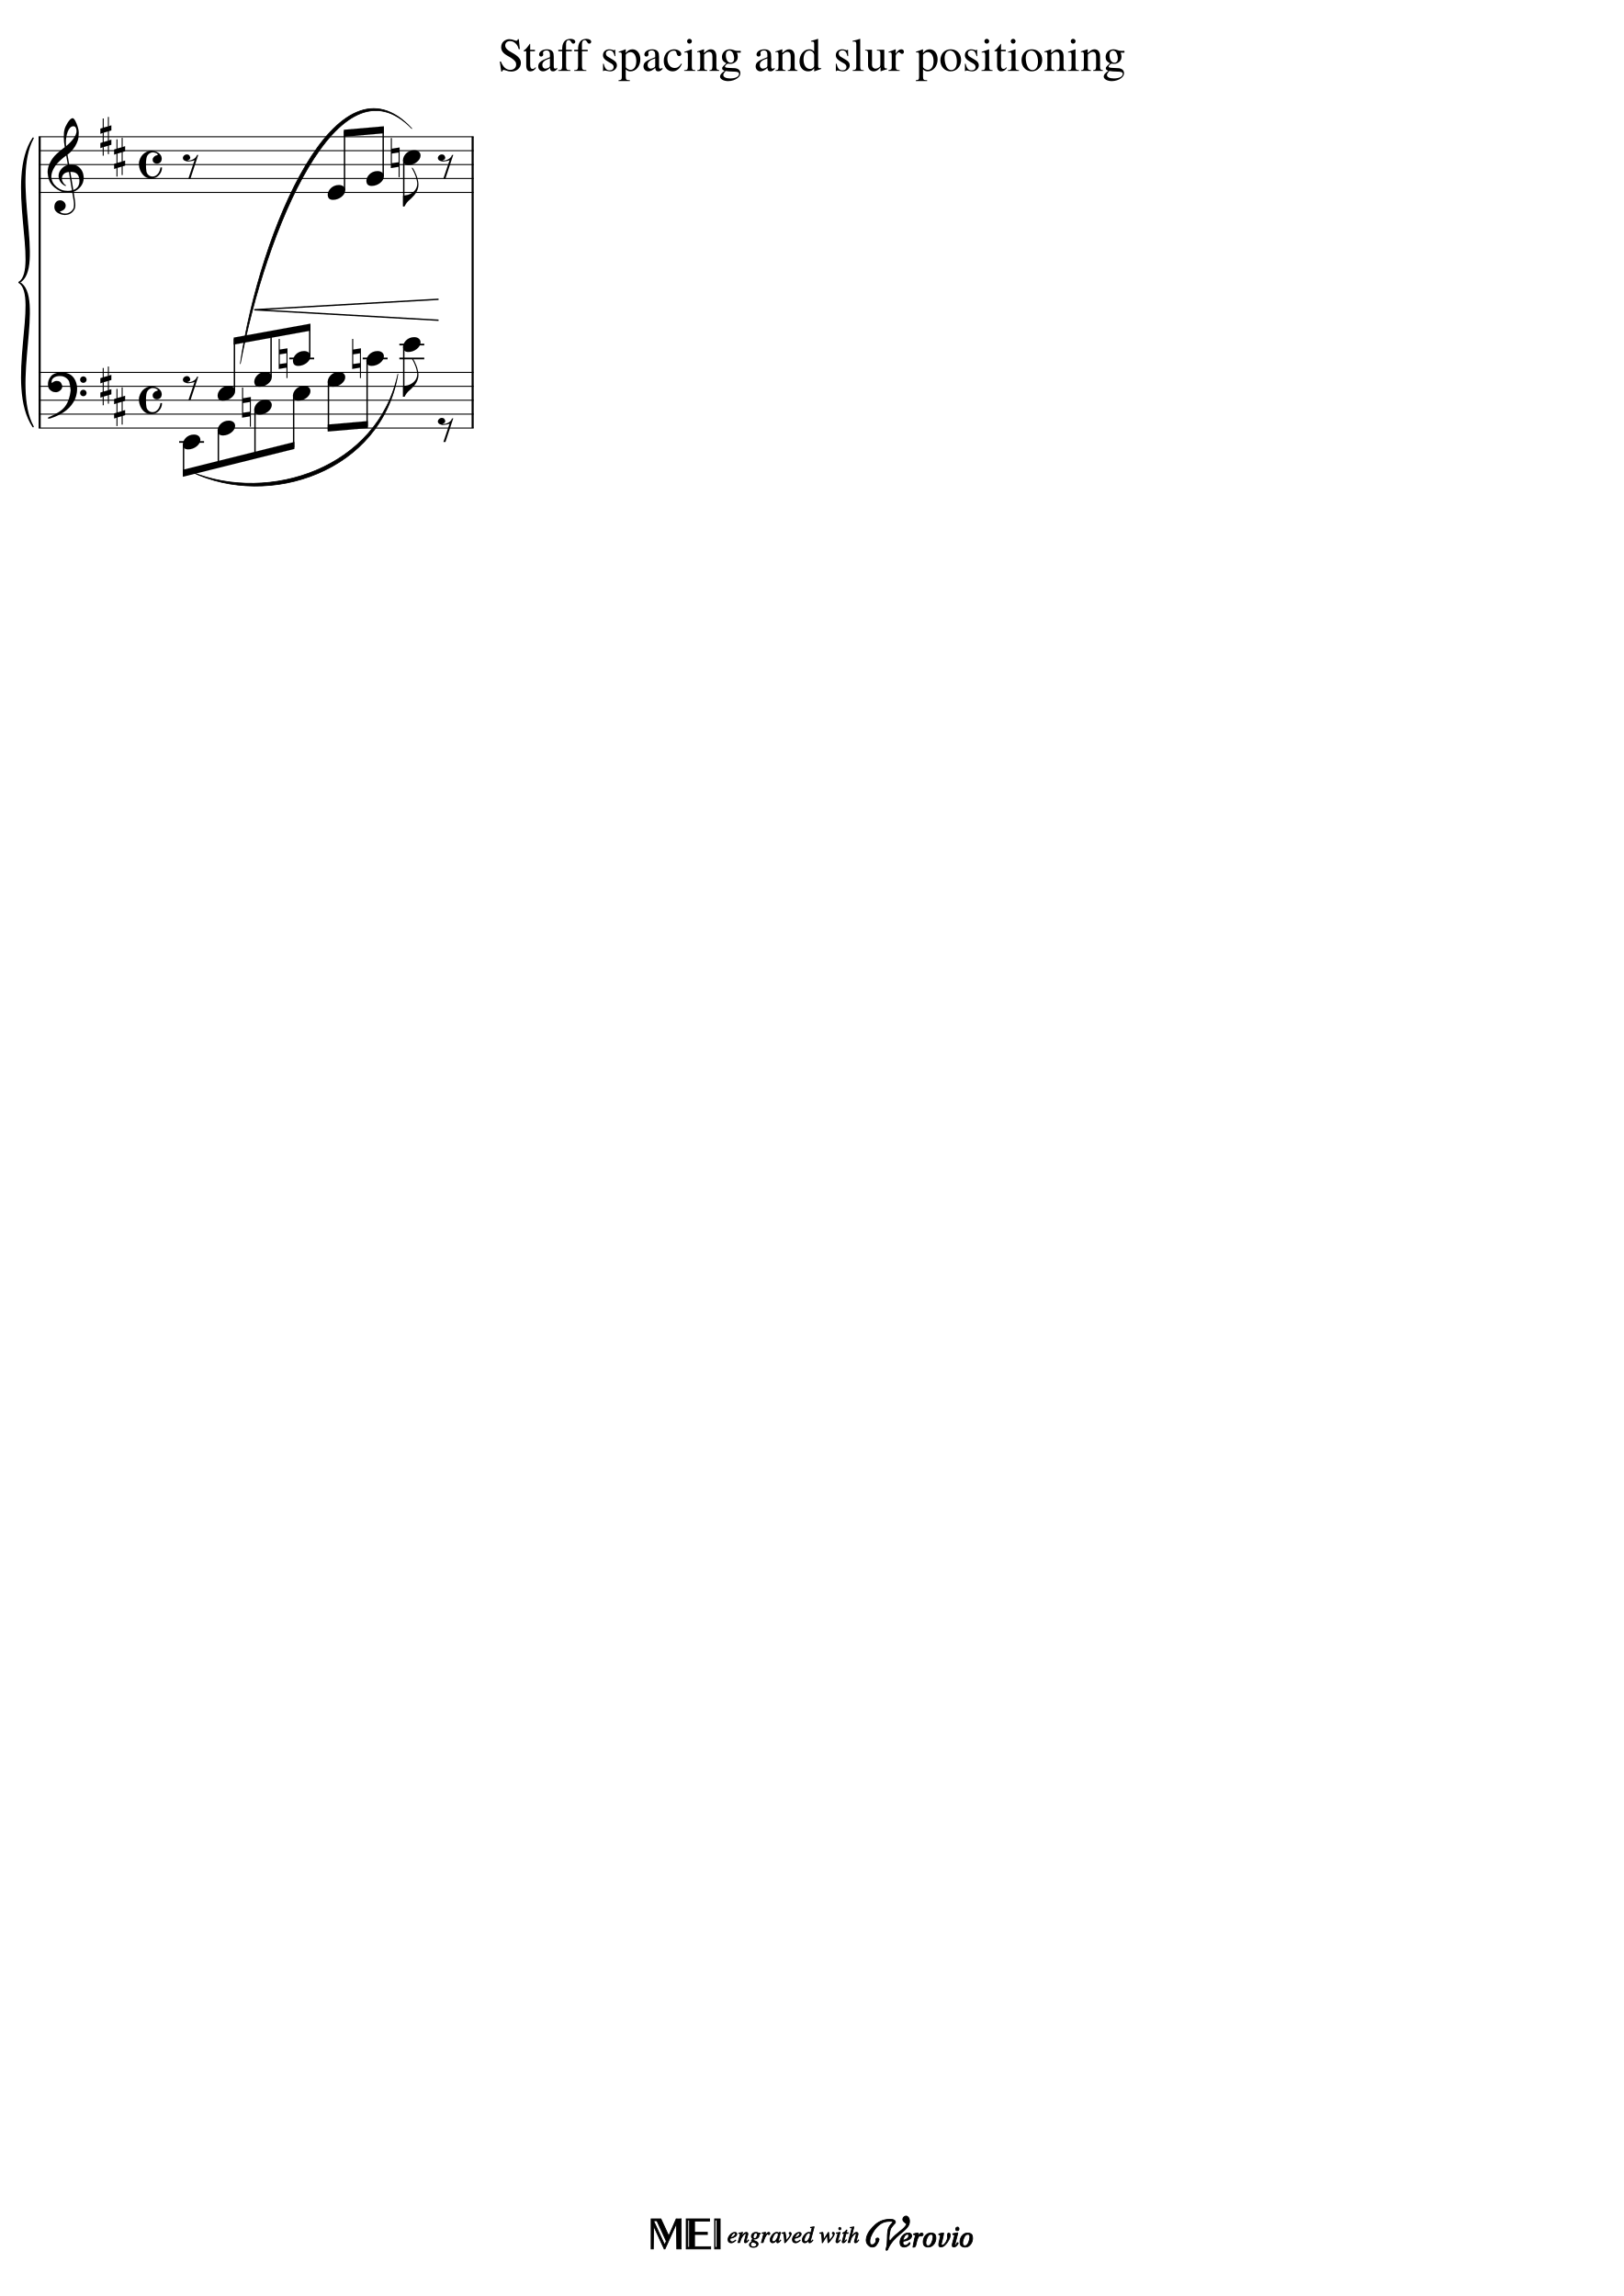
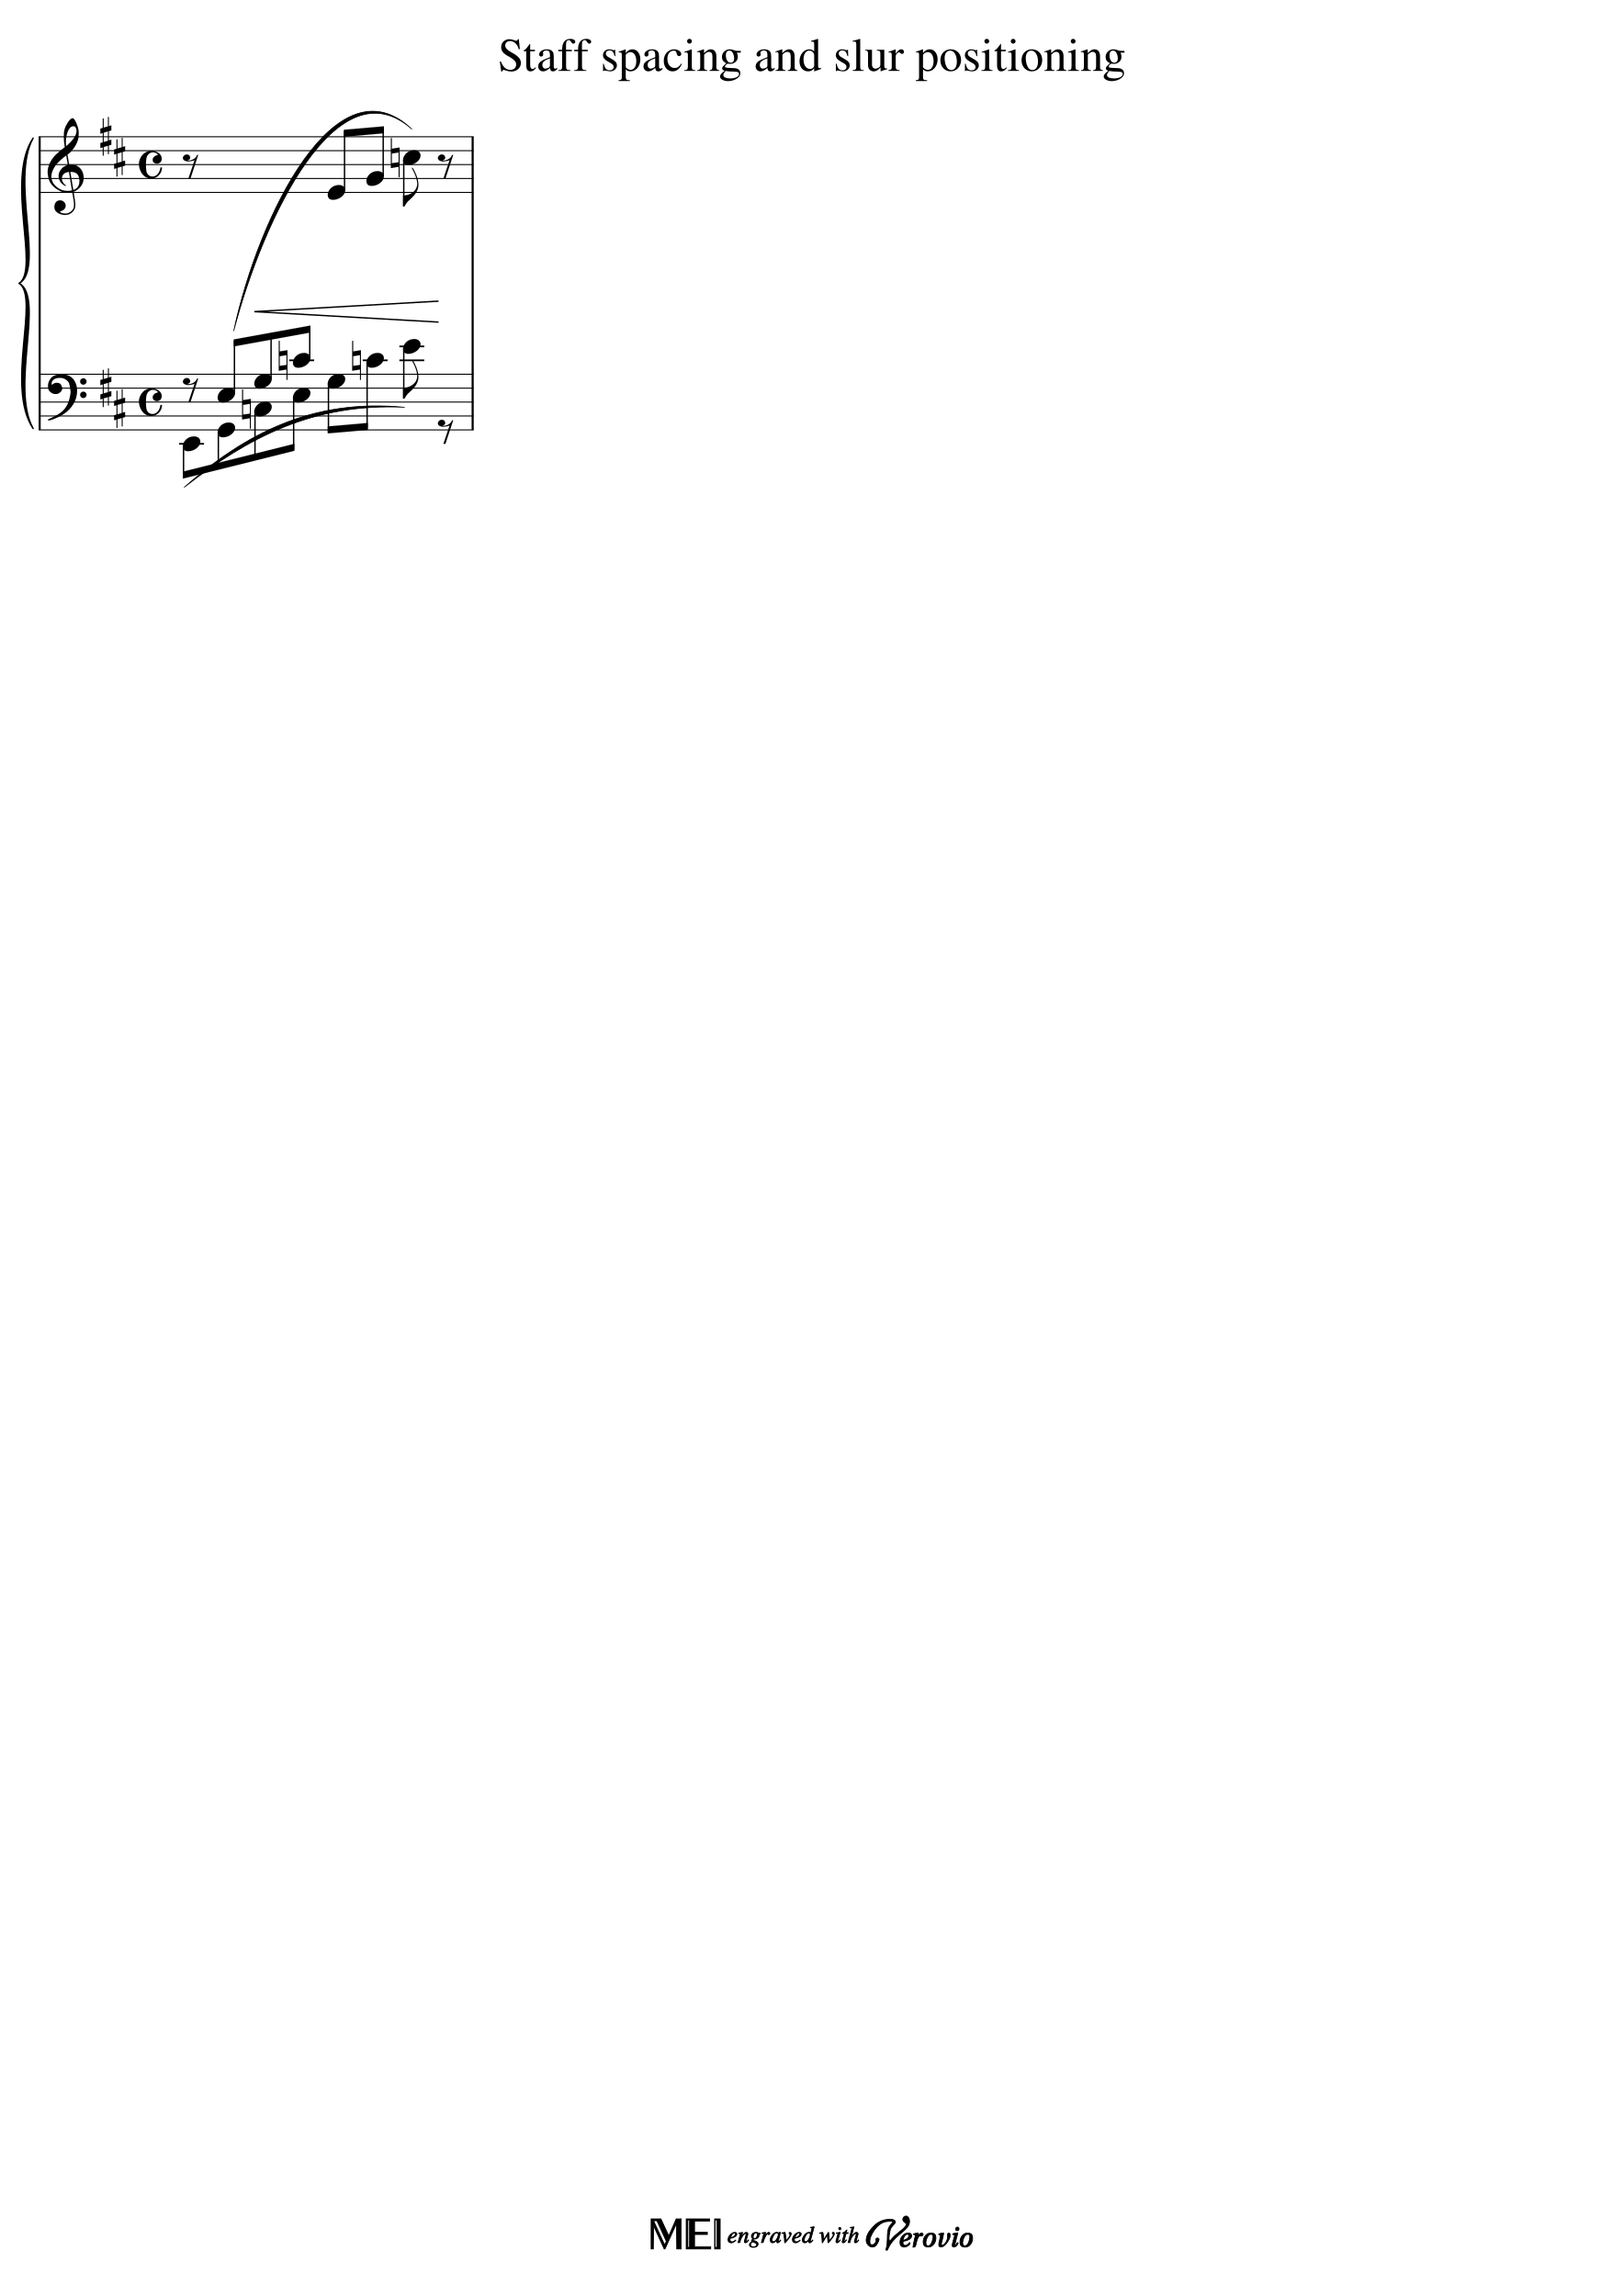
<svg xmlns="http://www.w3.org/2000/svg" xmlns:xlink="http://www.w3.org/1999/xlink" width="2100px" height="2970px" version="1.1" overflow="visible" id="docid">
  <defs>
    <g id="E050-docid">
      <path transform="scale(1,-1)" d="M441 -245c-23 -4 -48 -6 -76 -6c-59 0 -102 7 -130 20c-88 42 -150 93 -187 154c-26 44 -43 103 -48 176c0 6 -1 13 -1 19c0 54 15 111 45 170c29 57 65 106 110 148s96 85 153 127c-3 16 -8 46 -13 92c-4 43 -5 73 -5 89c0 117 16 172 69 257c34 54 64 82 89 82 c21 0 43 -30 69 -92s39 -115 41 -159v-15c0 -109 -21 -162 -67 -241c-13 -20 -63 -90 -98 -118c-13 -9 -25 -19 -37 -29l31 -181c8 1 18 2 28 2c58 0 102 -12 133 -35c59 -43 92 -104 98 -184c1 -7 1 -15 1 -22c0 -123 -87 -209 -181 -248c8 -57 17 -110 25 -162 c5 -31 6 -58 6 -80c0 -30 -5 -53 -14 -70c-35 -64 -88 -99 -158 -103c-5 0 -11 -1 -16 -1c-37 0 -72 10 -108 27c-50 24 -77 59 -80 105v11c0 29 7 55 20 76c18 28 45 42 79 44h6c49 0 93 -42 97 -87v-9c0 -51 -34 -86 -105 -106c17 -24 51 -36 102 -36c62 0 116 43 140 85 c9 16 13 41 13 74c0 20 -1 42 -5 67c-8 53 -18 106 -26 159zM461 939c-95 0 -135 -175 -135 -286c0 -24 2 -48 5 -71c50 39 92 82 127 128c40 53 60 100 60 140v8c-4 53 -22 81 -55 81h-2zM406 119l54 -326c73 25 110 78 110 161c0 7 0 15 -1 23c-7 95 -57 142 -151 142h-12 zM382 117c-72 -2 -128 -47 -128 -120v-7c2 -46 43 -99 75 -115c-3 -2 -7 -5 -10 -10c-70 33 -116 88 -123 172v11c0 68 44 126 88 159c23 17 49 29 78 36l-29 170c-21 -13 -52 -37 -92 -73c-50 -44 -86 -84 -109 -119c-45 -69 -67 -130 -67 -182v-13c5 -68 35 -127 93 -176 s125 -73 203 -73c25 0 50 3 75 9c-19 111 -36 221 -54 331z" />
    </g>
    <g id="E262-docid">
      <path transform="scale(1,-1)" d="M136 186v169h17v-164l44 14v-91l-44 -14v-165l44 12v-91l-44 -13v-155h-17v150l-76 -22v-155h-17v149l-43 -13v90l43 14v167l-43 -14v92l43 13v169h17v-163zM60 73v-167l76 22v168z" />
    </g>
    <g id="E08A-docid">
      <path transform="scale(1,-1)" d="M340 179c-9 24 -56 41 -89 41c-46 0 -81 -28 -100 -58c-17 -28 -25 -78 -25 -150c0 -65 2 -111 8 -135c8 -31 18 -49 40 -67c20 -17 43 -25 70 -25c54 0 92 36 115 75c14 25 23 54 28 88h27c0 -63 -24 -105 -58 -141c-35 -38 -82 -56 -140 -56c-45 0 -83 13 -115 39 c-57 45 -101 130 -101 226c0 59 33 127 68 163c36 37 97 72 160 72c36 0 93 -21 121 -40c11 -8 23 -17 33 -30c19 -23 27 -48 27 -76c0 -51 -35 -88 -86 -88c-43 0 -76 27 -76 68c0 26 7 35 21 51c15 17 32 27 58 32c7 2 14 7 14 11z" />
    </g>
    <g id="E4E6-docid">
      <path transform="scale(1,-1)" d="M0 123c7 34 33 56 69 60c29 -3 43 -9 53 -29c4 -8 7 -15 10 -22c0 -21 -1 -25 -11 -35c-5 -8 -18 -14 -40 -20l12 -3l15 -1c44 0 97 26 122 56c10 11 18 26 24 42c7 1 15 2 22 3l-140 -424h-36l111 330c-10 -6 -27 -12 -53 -16l-52 -8h-10l-20 1c-1 0 -8 3 -21 6 c-37 9 -55 28 -55 60z" />
    </g>
    <g id="E0A4-docid">
      <path transform="scale(1,-1)" d="M0 -39c0 68 73 172 200 172c66 0 114 -37 114 -95c0 -84 -106 -171 -218 -171c-64 0 -96 30 -96 94z" />
    </g>
    <g id="E241-docid">
      <path transform="scale(1,-1)" d="M179 646c-4 8 -17 30 -18 33l-4 10c0 3 2 5 5 5s7 -2 13 -7c23 -33 46 -81 66 -132c22 -57 35 -125 35 -163c0 -104 -60 -183 -122 -241c-63 -59 -57 -53 -61 -56c-38 -34 -63 -95 -71 -95h-22v190c40 7 69 11 87 16c88 27 168 95 168 200c0 30 -12 89 -30 138 c-17 47 -31 73 -46 102z" />
    </g>
    <g id="E261-docid">
      <path transform="scale(1,-1)" d="M0 -188v539h18v-191l139 22v-533h-17v186zM18 -100l122 17v176l-122 -19v-174z" />
    </g>
    <g id="E062-docid">
      <path transform="scale(1,-1)" d="M582 -120c0 32 26 58 58 58s58 -26 58 -58s-26 -58 -58 -58s-58 26 -58 58zM582 120c0 32 26 58 58 58s58 -26 58 -58s-26 -58 -58 -58s-58 26 -58 58zM158 96c51 0 73 -14 88 -49l16 -39c0 -17 -2 -30 -7 -40c-3 -11 -10 -21 -19 -31c-17 -18 -49 -43 -84 -43 c-55 0 -77 13 -112 44c-24 21 -35 55 -35 100c0 46 14 81 32 112c30 52 71 79 137 93l36 6l26 2c154 0 235 -68 274 -182c11 -32 18 -68 18 -107c0 -103 -26 -182 -68 -250c-89 -145 -234 -230 -412 -288l-30 -5c-9 0 -14 3 -14 8c3 10 5 11 10 16c35 15 70 30 96 44l78 43 c96 57 162 136 197 258c9 33 17 60 22 100c3 22 5 35 6 39c-7 69 -16 115 -23 140s-4 22 -16 40c-8 12 -19 23 -31 34c-24 21 -62 44 -118 44c-48 0 -84 -8 -113 -28c-28 -19 -42 -44 -42 -73v-16c2 -5 3 -9 4 -11c24 22 52 39 84 39z" />
    </g>
  </defs>
  <style type="text/css">#docid g.ending, #docid g.fing, #docid g.reh, #docid g.tempo {font-weight:bold;}#docid g.dir, #docid g.dynam, #docid g.mNum {font-style:italic;}#docid g.label {font-weight:normal;}#docid ellipse, #docid path, #docid polygon, #docid polyline, #docid rect {stroke:currentColor}</style>
  <svg class="definition-scale" color="black" font-family="Times, serif" viewBox="0 0 21000 29700">
    <g class="page-margin" transform="translate(500, 500)">
      <g id="iJ6YNS9" class="mdiv pageMilestone" />
      <g id="j6ERYJ7" class="score pageMilestone" />
      <g id="w12QMOFK" class="system">
-         <path d="M13 1269 L13 5037" stroke-width="27" />
+         <path d="M13 1269 L13 5061" stroke-width="27" />
        <g id="z1RTPA71" class="grpSym">
-           <path d="M-72,5019 C-432,4479 18,3333 -252,3153 C81,3333 -369,4479 -72,5019" stroke-width="18" stroke-linecap="round" stroke-linejoin="round" />
-           <path d="M-72,1287 C-369,1827 81,2973 -252,3153 C18,2973 -432,1827 -72,1287" stroke-width="18" stroke-linecap="round" stroke-linejoin="round" />
+           <path d="M-72,5043 C-432,4503 18,3345 -252,3165 C81,3345 -369,4503 -72,5043" stroke-width="18" stroke-linecap="round" stroke-linejoin="round" />
+           <path d="M-72,1287 C-369,1827 81,2985 -252,3165 C18,2985 -432,1827 -72,1287" stroke-width="18" stroke-linecap="round" stroke-linejoin="round" />
        </g>
        <g id="j1TW2UZM" class="section systemMilestone" />
        <g id="a12WP67W" class="measure">
          <g id="b4Y5DFV" class="staff">
            <path d="M0 1269 L5626 1269" stroke-width="13" />
            <path d="M0 1449 L5626 1449" stroke-width="13" />
            <path d="M0 1629 L5626 1629" stroke-width="13" />
            <path d="M0 1809 L5626 1809" stroke-width="13" />
            <path d="M0 1989 L5626 1989" stroke-width="13" />
            <g id="mAF7Z3" class="clef">
              <use xlink:href="#E050-docid" transform="translate(117, 1809) scale(0.72, 0.72)" />
            </g>
            <g id="oD6YIY9" class="keySig">
              <g id="qQFZT5L" class="keyAccid">
                <use xlink:href="#E262-docid" transform="translate(798, 1269) scale(0.72, 0.72)" />
              </g>
              <g id="sW3BAZZ" class="keyAccid">
                <use xlink:href="#E262-docid" transform="translate(976, 1539) scale(0.72, 0.72)" />
              </g>
            </g>
            <g id="uQ3FXUD" class="meterSig">
              <use xlink:href="#E08A-docid" transform="translate(1297, 1629) scale(0.72, 0.72)" />
            </g>
            <g id="cNFAQML" class="layer">
              <g id="d1RIF43L" class="rest">
                <use xlink:href="#E4E6-docid" transform="translate(1865, 1629) scale(0.72, 0.72)" />
              </g>
              <g id="e36A7UB" class="space" />
              <g id="fW4SW7P" class="space" />
              <g id="g17JWEWV" class="beam">
                <polygon points="3947,1179 4465,1134 4465,1224 3947,1269" />
                <g id="h11BYRB0" class="note">
                  <g class="notehead">
                    <use xlink:href="#E0A4-docid" transform="translate(3739, 1989) scale(0.72, 0.72)" />
                  </g>
                  <g id="tPEE0OP" class="stem">
                    <path d="M3956 1961 L3956 1197" stroke-width="18" />
                  </g>
                </g>
                <g id="iEPNT2P" class="note">
                  <g class="notehead">
                    <use xlink:href="#E0A4-docid" transform="translate(4239, 1809) scale(0.72, 0.72)" />
                  </g>
                  <g id="uL0P3Y6" class="stem">
                    <path d="M4456 1781 L4456 1152" stroke-width="18" />
                  </g>
                </g>
              </g>
              <g id="ex_1525030897" class="note">
                <g class="notehead">
                  <use xlink:href="#E0A4-docid" transform="translate(4713, 1539) scale(0.72, 0.72)" />
                </g>
                <g id="vPKGJXZ" class="stem">
                  <path d="M4722 1567 L4722 2169" stroke-width="18" />
                  <g id="wGMJNIQ" class="flag">
                    <use xlink:href="#E241-docid" transform="translate(4713, 2169) scale(0.72, 0.72)" />
                  </g>
                </g>
                <g id="k1JVOWO3" class="accid">
                  <use xlink:href="#E261-docid" transform="translate(4555, 1539) scale(0.72, 0.72)" />
                </g>
              </g>
              <g id="l168SLSU" class="rest">
                <use xlink:href="#E4E6-docid" transform="translate(5163, 1629) scale(0.72, 0.72)" />
              </g>
            </g>
          </g>
          <g id="m1I1R6XU" class="staff">
-             <path d="M0 4317 L5626 4317" stroke-width="13" />
-             <path d="M0 4497 L5626 4497" stroke-width="13" />
-             <path d="M0 4677 L5626 4677" stroke-width="13" />
-             <path d="M0 4857 L5626 4857" stroke-width="13" />
-             <path d="M0 5037 L5626 5037" stroke-width="13" />
+             <path d="M0 4341 L5626 4341" stroke-width="13" />
+             <path d="M0 4521 L5626 4521" stroke-width="13" />
+             <path d="M0 4701 L5626 4701" stroke-width="13" />
+             <path d="M0 4881 L5626 4881" stroke-width="13" />
+             <path d="M0 5061 L5626 5061" stroke-width="13" />
            <g id="w1XU0MUL" class="clef">
-               <use xlink:href="#E062-docid" transform="translate(117, 4497) scale(0.72, 0.72)" />
+               <use xlink:href="#E062-docid" transform="translate(117, 4521) scale(0.72, 0.72)" />
            </g>
            <g id="yPE87TM" class="keySig">
              <g id="a9Q4UQU" class="keyAccid">
-                 <use xlink:href="#E262-docid" transform="translate(798, 4497) scale(0.72, 0.72)" />
+                 <use xlink:href="#E262-docid" transform="translate(798, 4521) scale(0.72, 0.72)" />
              </g>
              <g id="cEUTGP0" class="keyAccid">
-                 <use xlink:href="#E262-docid" transform="translate(976, 4767) scale(0.72, 0.72)" />
+                 <use xlink:href="#E262-docid" transform="translate(976, 4791) scale(0.72, 0.72)" />
              </g>
            </g>
            <g id="e1G39VQU" class="meterSig">
-               <use xlink:href="#E08A-docid" transform="translate(1297, 4677) scale(0.72, 0.72)" />
+               <use xlink:href="#E08A-docid" transform="translate(1297, 4701) scale(0.72, 0.72)" />
            </g>
            <g class="ledgerLines above">
-               <path d="M3241 4137 L3563 4137" stroke-width="22" />
-               <path d="M4191 4137 L4513 4137" stroke-width="22" />
-               <path d="M4665 4137 L4987 4137" stroke-width="22" />
-               <path d="M4665 3957 L4987 3957" stroke-width="22" />
+               <path d="M3241 4161 L3563 4161" stroke-width="22" />
+               <path d="M4191 4161 L4513 4161" stroke-width="22" />
+               <path d="M4665 4161 L4987 4161" stroke-width="22" />
+               <path d="M4665 3981 L4987 3981" stroke-width="22" />
            </g>
            <g class="ledgerLines below">
-               <path d="M1817 5217 L2139 5217" stroke-width="22" />
+               <path d="M1817 5241 L2139 5241" stroke-width="22" />
            </g>
            <g id="n3L1BSY" class="layer">
              <g id="oYFJ0C6" class="rest">
-                 <use xlink:href="#E4E6-docid" transform="translate(1865, 4497) scale(0.72, 0.72)" />
+                 <use xlink:href="#E4E6-docid" transform="translate(1865, 4521) scale(0.72, 0.72)" />
              </g>
              <g id="p6KLLMO" class="beam">
-                 <polygon points="2523,3867 3515,3687 3515,3777 2523,3957" />
+                 <polygon points="2523,3891 3515,3711 3515,3801 2523,3981" />
                <g id="ex_0713646956" class="note">
                  <g class="notehead">
-                     <use xlink:href="#E0A4-docid" transform="translate(2315, 4587) scale(0.72, 0.72)" />
+                     <use xlink:href="#E0A4-docid" transform="translate(2315, 4611) scale(0.72, 0.72)" />
                  </g>
                  <g id="xIG9TQU" class="stem">
-                     <path d="M2532 4559 L2532 3885" stroke-width="18" />
+                     <path d="M2532 4583 L2532 3909" stroke-width="18" />
                  </g>
                </g>
                <g id="r10DL3CR" class="note">
                  <g class="notehead">
-                     <use xlink:href="#E0A4-docid" transform="translate(2789, 4407) scale(0.72, 0.72)" />
+                     <use xlink:href="#E0A4-docid" transform="translate(2789, 4431) scale(0.72, 0.72)" />
                  </g>
                  <g id="y1NKD124" class="stem">
-                     <path d="M3006 4379 L3006 3798" stroke-width="18" />
+                     <path d="M3006 4403 L3006 3822" stroke-width="18" />
                  </g>
                </g>
                <g id="s1IC15RP" class="note">
                  <g class="notehead">
-                     <use xlink:href="#E0A4-docid" transform="translate(3289, 4137) scale(0.72, 0.72)" />
+                     <use xlink:href="#E0A4-docid" transform="translate(3289, 4161) scale(0.72, 0.72)" />
                  </g>
                  <g id="z1K4OJSQ" class="stem">
-                     <path d="M3506 4109 L3506 3705" stroke-width="18" />
+                     <path d="M3506 4133 L3506 3729" stroke-width="18" />
                  </g>
                  <g id="tBZ62SV" class="accid">
-                     <use xlink:href="#E261-docid" transform="translate(3105, 4137) scale(0.72, 0.72)" />
+                     <use xlink:href="#E261-docid" transform="translate(3105, 4161) scale(0.72, 0.72)" />
                  </g>
                </g>
              </g>
              <g id="uW4WKQ" class="beam">
-                 <polygon points="3739,5082 4257,5037 4257,4947 3739,4992" />
+                 <polygon points="3739,5106 4257,5061 4257,4971 3739,5016" />
                <g id="vLC6GUE" class="note">
                  <g class="notehead">
-                     <use xlink:href="#E0A4-docid" transform="translate(3739, 4407) scale(0.72, 0.72)" />
+                     <use xlink:href="#E0A4-docid" transform="translate(3739, 4431) scale(0.72, 0.72)" />
                  </g>
                  <g id="aRA8GUK" class="stem">
-                     <path d="M3748 4435 L3748 5064" stroke-width="18" />
+                     <path d="M3748 4459 L3748 5088" stroke-width="18" />
                  </g>
                </g>
                <g id="w1KCUVGJ" class="note">
                  <g class="notehead">
-                     <use xlink:href="#E0A4-docid" transform="translate(4239, 4137) scale(0.72, 0.72)" />
+                     <use xlink:href="#E0A4-docid" transform="translate(4239, 4161) scale(0.72, 0.72)" />
                  </g>
                  <g id="b1AYFJ9P" class="stem">
-                     <path d="M4248 4165 L4248 5019" stroke-width="18" />
+                     <path d="M4248 4189 L4248 5043" stroke-width="18" />
                  </g>
                  <g id="xGUU4JQ" class="accid">
-                     <use xlink:href="#E261-docid" transform="translate(4055, 4137) scale(0.72, 0.72)" />
+                     <use xlink:href="#E261-docid" transform="translate(4055, 4161) scale(0.72, 0.72)" />
                  </g>
                </g>
              </g>
              <g id="ex_2110968671" class="note">
                <g class="notehead">
-                   <use xlink:href="#E0A4-docid" transform="translate(4713, 3957) scale(0.72, 0.72)" />
+                   <use xlink:href="#E0A4-docid" transform="translate(4713, 3981) scale(0.72, 0.72)" />
                </g>
                <g id="cUUYDUG" class="stem">
-                   <path d="M4722 3985 L4722 4632" stroke-width="18" />
+                   <path d="M4722 4009 L4722 4656" stroke-width="18" />
                  <g id="d17EWFLB" class="flag">
-                     <use xlink:href="#E241-docid" transform="translate(4713, 4632) scale(0.72, 0.72)" />
+                     <use xlink:href="#E241-docid" transform="translate(4713, 4656) scale(0.72, 0.72)" />
                  </g>
                </g>
              </g>
              <g id="z14DBQNG" class="rest">
-                 <use xlink:href="#E4E6-docid" transform="translate(5163, 5037) scale(0.72, 0.72)" />
+                 <use xlink:href="#E4E6-docid" transform="translate(5163, 5061) scale(0.72, 0.72)" />
              </g>
            </g>
            <g id="a1QJ4FU1" class="layer">
              <g id="b1XSZE2H" class="beam">
-                 <polygon points="1865,5667 3307,5307 3307,5217 1865,5577" />
+                 <polygon points="1865,5691 3307,5331 3307,5241 1865,5601" />
                <g id="ex_0945791345" class="note">
                  <g class="notehead">
-                     <use xlink:href="#E0A4-docid" transform="translate(1865, 5217) scale(0.72, 0.72)" />
+                     <use xlink:href="#E0A4-docid" transform="translate(1865, 5241) scale(0.72, 0.72)" />
                  </g>
                  <g id="eZWEOI5" class="stem">
-                     <path d="M1874 5245 L1874 5649" stroke-width="18" />
+                     <path d="M1874 5269 L1874 5673" stroke-width="18" />
                  </g>
                </g>
                <g id="dIZDUHE" class="note">
                  <g class="notehead">
-                     <use xlink:href="#E0A4-docid" transform="translate(2315, 5037) scale(0.72, 0.72)" />
+                     <use xlink:href="#E0A4-docid" transform="translate(2315, 5061) scale(0.72, 0.72)" />
                  </g>
                  <g id="fXQFU55" class="stem">
-                     <path d="M2324 5065 L2324 5536" stroke-width="18" />
+                     <path d="M2324 5089 L2324 5560" stroke-width="18" />
                  </g>
                </g>
                <g id="e1EHME80" class="note">
                  <g class="notehead">
-                     <use xlink:href="#E0A4-docid" transform="translate(2789, 4767) scale(0.72, 0.72)" />
+                     <use xlink:href="#E0A4-docid" transform="translate(2789, 4791) scale(0.72, 0.72)" />
                  </g>
                  <g id="g11K35MU" class="stem">
-                     <path d="M2798 4795 L2798 5416" stroke-width="18" />
+                     <path d="M2798 4819 L2798 5440" stroke-width="18" />
                  </g>
                  <g id="f1BEGS43" class="accid">
-                     <use xlink:href="#E261-docid" transform="translate(2631, 4767) scale(0.72, 0.72)" />
+                     <use xlink:href="#E261-docid" transform="translate(2631, 4791) scale(0.72, 0.72)" />
                  </g>
                </g>
                <g id="gETMZTA" class="note">
                  <g class="notehead">
-                     <use xlink:href="#E0A4-docid" transform="translate(3289, 4587) scale(0.72, 0.72)" />
+                     <use xlink:href="#E0A4-docid" transform="translate(3289, 4611) scale(0.72, 0.72)" />
                  </g>
                  <g id="h1NRSQV" class="stem">
-                     <path d="M3298 4615 L3298 5289" stroke-width="18" />
+                     <path d="M3298 4639 L3298 5313" stroke-width="18" />
                  </g>
                </g>
              </g>
            </g>
          </g>
          <g id="h1WRIV4E" class="slur">
-             <path d="M2608,4205 C2865,2460 3868,118 4826,1163 C3880,188 2935,2480 2608,4205" stroke-width="9" stroke-linecap="round" stroke-linejoin="round" />
+             <path d="M2523,3779 C2846,2271 3856,250 4826,1170 C3870,320 2914,2295 2523,3779" stroke-width="9" stroke-linecap="round" stroke-linejoin="round" />
          </g>
          <g id="i123OHXR" class="hairpin">
-             <polyline stroke-width="18" stroke-linecap="square" stroke-linejoin="miter" fill="none" points="5163,3642 2789,3507 5163,3372 " />
+             <polyline stroke-width="18" stroke-linecap="square" stroke-linejoin="miter" fill="none" points="5163,3666 2789,3531 5163,3396 " />
          </g>
          <g id="jQFEFEK" class="slur">
-             <path d="M1978,5605 C2983,6016 4384,5555 4646,4340 C4436,5601 2979,6086 1978,5605" stroke-width="9" stroke-linecap="round" stroke-linejoin="round" />
+             <path d="M1883,5803 C2678,5106 3538,4654 4731,4768 C3550,4714 2712,5158 1883,5803" stroke-width="9" stroke-linecap="round" stroke-linejoin="round" />
          </g>
          <g id="z1XZBIJA" class="barLine">
            <path d="M5613 1269 L5613 1989" stroke-width="27" />
-             <path d="M5613 4317 L5613 5037" stroke-width="27" />
-             <path d="M5613 1989 L5613 4317" stroke-width="27" />
+             <path d="M5613 4341 L5613 5061" stroke-width="27" />
+             <path d="M5613 1989 L5613 4341" stroke-width="27" />
          </g>
        </g>
        <g id="t1YD0KSR" class="systemMilestoneEnd j1TW2UZM" />
      </g>
      <g id="u1XWY667" class="pageMilestoneEnd j6ERYJ7" />
      <g id="vE1WURA" class="pageMilestoneEnd iJ6YNS9" />
      <g id="c10PAP45" class="pgHead autogenerated">
        <text font-size="0px">
          <tspan id="dPPZBXY" class="rend" x="10000" y="417" text-anchor="middle">
            <tspan id="e6C4ZMJ" class="rend">
              <tspan id="fA9N9Z2" class="text">
                <tspan font-size="607px">Staff spacing and slur positioning</tspan>
              </tspan>
            </tspan>
          </tspan>
        </text>
      </g>
      <g id="wK8FJ60" class="pgFoot autogenerated">
        <g id="x1AFQIG0" class="fig">
          <g class="svg" transform="translate(7750, 28099) scale(10, 10)">
            <g>
              <path fill="#000000" d="M 17.113,49.265 V 10.368 h 12.697 c 3.289,7.337 6.713,14.61 10.127,21.889 3.42,-7.485 6.256,-14.205 9.589,-21.91 2.436,0.104 4.317,0.085 6.484,-0.058 V 49.264 H 50.274 C 50.145,38.356 50.016,27.448 49.887,16.54 45.003,27.315 39.967,38.434 35.084,49.209 34.679,49.344 34.427,49.136 34.022,49.271 29.466,39.331 24.91,29.391 20.354,19.451 20.224,29.389 20.095,39.327 19.965,49.264 H 17.113 Z M 36.754,39.325 C 32.721,30.513 28.688,21.701 24.655,12.889 22.531,12.751 22.657,12.71 20.714,12.814 v 0.966 c 4.613,9.998 9.609,20.749 13.873,30.082 0.722,-1.513 1.445,-3.025 2.167,-4.538 z m 25.738,9.94 c 0,-12.966 0,-25.931 0,-38.897 10.084,0 20.169,0 30.253,0 0,0.96 0,1.921 0,2.881 -6.483,0 -12.966,0 -19.448,0 0,4.802 0,9.604 0,14.406 5.522,0 11.045,0 16.567,0 0,0.96 0,1.921 0,2.881 -5.522,0 -11.045,0 -16.567,0 0,5.282 0,10.565 0,15.847 6.963,0 13.926,0 20.889,0 0,0.96 0,1.921 0,2.881 -10.565,0 -21.129,0 -31.694,0 z m 4.322,-2.161 c 0,-11.765 0,-23.53 0,-35.295 -0.72,0 -1.441,0 -2.161,0 0,11.765 0,23.53 0,35.295 0.72,0 1.441,0 2.161,0 z m 32.414,2.161 c 0,-12.966 0,-25.931 0,-38.897 2.401,0 4.802,0 7.203,0 0,12.966 0,25.931 0,38.897 -2.401,0 -4.802,0 -7.203,0 z m 2.881,-2.161 c 0,-11.765 0,-23.53 0,-35.295 -0.72,0 -1.441,0 -2.161,0 0,11.765 0,23.53 0,35.295 0.72,0 1.441,0 2.161,0 z" />
              <path fill="#000000" d="m 346.3,6.7 c -3.1,0.5 -4.9,4.4 -2.7,6.8 1.2,1.4 2.7,2.4 4.1,3.5 -2.4,5.3 -7.7,8.3 -11.9,12.1 -3.7,2.8 -7,6.2 -9.7,9.9 -2.2,-0.8 -0.915,-7.719 -0.627,-9.5 0.288,-1.781 0.727,-6.4 2.927,-8.7 1.3,-1.9 3,-3.5 4.5,-5.2 1.2,-3.4 -3.2,-4.9 -5.8,-4.6 -7.3,-0.5 -14.6,2 -20,6.8 -5,4.6 -10,10.1 -11.5,17 -0.9,3.5 -0.2,7.5 2.8,9.9 2.5,2.8 7.4,2.9 9.8,-0.2 1.7,-2.3 3.2,-4.8 3.8,-7.6 -0.1,-2.6 -4.4,-2.3 -4.3,0.2 1.2,2.4 -0.9,4.7 -2.7,6.2 -1.7,0.9 -4.7,0.7 -4.8,-1.7 -1,-5.8 2.1,-11.3 5.2,-16.1 4,-5.8 9.8,-11.2 17.2,-11.8 1.6,0 8.1,-1.2 6.8,1.4 -2.8,2.8 -5.6,6.1 -6,10.3 -1.6,7.7 0.1,15.7 -2.3,23.2 -1.1,3.9 2,2.6 2.5,0.2 3.3,-7.4 8.9,-13.4 15.1,-18.5 4.2,-3.9 9.5,-7.1 11.9,-12.6 1.3,-3.6 1.2,-9 -2.7,-10.9 -0.504,-0.177 -1.07,-0.165 -1.6,-0.1 z m 66,14.5 c -2,0.8 -1.8,4.9 0.8,4.4 3.4,0.4 2.9,-6.2 -0.8,-4.4 z m 0.6,7.3 c -1.3,0.5 -7.6,0.5 -5.4,2.2 4,-0.3 0.7,4.5 0.6,6.7 -0.4,2.9 -2.4,5.9 -1.2,8.8 2.7,1.7 5.6,-0.8 6.8,-3.2 1.6,-1.4 -0.5,-3 -1.2,-0.9 -0.4,0.8 -2.4,3.5 -2.6,1.8 1.1,-5 2.7,-9.9 3.9,-14.9 l -0.1,-0.5 h -0.9 z m -65.1,0.2 c -6.5,1.6 -10.5,9.5 -8.2,15.7 2.1,3.4 7.4,2.9 10.1,0.4 2,-0.2 3.6,-5.3 1,-3.4 -1.4,2 -4,4.2 -6.5,2.8 -2.2,-1.9 -1.9,-5.7 1.7,-5.3 3.1,-0.9 6.9,-2.1 8.1,-5.5 0.9,-2.7 -1.6,-5.2 -4.3,-4.8 h -1.1 -0.7 z m 13.6,0 c -2.2,0 -8.5,1.8 -2.9,2.3 0.9,1.9 -1,4.9 -1.1,7.2 -0.5,2.9 -1.4,5.7 -1.7,8.7 3.7,0.7 3.8,-2.6 4.4,-5.3 0.9,-3.3 1.6,-7 4.1,-9.5 2.4,1.6 6.8,-0.7 3.7,-3.4 -2.9,-0.5 -4.8,2.4 -6.2,4.3 0,-1.2 2.4,-5 -0.2,-4.3 z m 15.8,0 c -6.4,1.3 -9.6,9.1 -7.7,14.9 1.9,4 7.7,3.9 11,1.7 4.1,-3 6,-8.9 4.4,-13.7 -1.3,-3 -4.8,-3.2 -7.6,-3 z m 17,0 c -2.3,0 -8.8,1.9 -3,2.4 0.4,2.5 -1,5.7 -1.4,8.4 -0.7,2.4 -1.8,7.5 2.1,7.2 3.8,-0.1 6.5,-3.5 8.5,-6.3 2,-3.2 4.5,-7 3.3,-10.9 -3.7,-3 -3.6,2.6 -3.1,5.1 -0.7,3.8 -2.7,7.9 -6.2,9.8 -3.6,0.6 -1,-4.3 -0.8,-6.1 0.6,-3.2 1.6,-6.3 1.9,-9.5 h -1.1 z m 30.6,0 c -6.3,1.2 -9.5,8.9 -7.8,14.7 1.5,4 7.2,4.2 10.5,2.4 4.6,-2.8 6.6,-9.3 4.8,-14.3 -1.4,-2.8 -4.8,-3 -7.5,-2.8 z m -75.4,1.7 c 2.1,1.5 0.2,4.7 -1.6,5.7 -1.1,0.4 -5.5,3.4 -4.6,0.7 0.8,-2.7 2.2,-6.2 5.3,-6.6 l 0.9,0.1 z m 30.8,0 c 2.6,1.5 1.3,5.2 0.8,7.6 -0.8,2.7 -1.9,5.9 -4.7,7.1 -5.1,0.8 -4,-5.8 -2.8,-8.8 1,-2.8 3,-6.8 6.7,-5.8 z m 47.1,-0.1 c 2.9,0.7 2,4.7 1.5,6.8 -0.7,3 -1.8,6.7 -5,8 -4.7,0.8 -4,-5.1 -3,-7.9 0.9,-3 2.7,-7.3 6.5,-6.8 z" />
              <g>
                <path d="m 116.566,37.118 q 0,-3.252 2.93,-6.299 2.9,-3.047 5.991,-3.047 1.143,0 1.816,0.527 0.674,0.527 0.674,1.567 0,2.109 -2.476,3.618 -2.461,1.494 -5.186,1.831 l -0.835,0.103 q -0.19,0.601 -0.264,0.967 -0.073,0.352 -0.073,0.894 0,1.289 0.835,2.007 0.85,0.718 2.007,0.718 1.099,0 2.329,-0.732 0.703,-0.425 2.036,-1.523 l 0.381,0.337 q -0.659,0.835 -1.89,1.714 -2.183,1.567 -4.38,1.567 -1.553,0 -2.725,-1.099 -1.172,-1.099 -1.172,-3.149 z m 3.12,-2.358 q 2.798,-0.41 4.556,-1.963 Q 126,31.229 126,29.691 q 0,-0.557 -0.264,-0.879 -0.264,-0.337 -0.776,-0.337 -0.952,0 -1.875,0.82 -0.908,0.806 -1.641,1.831 -0.776,1.201 -1.23,2.3 -0.249,0.586 -0.527,1.333 z" />
                <path d="m 129.472,41 2.534,-9.053 q 0.322,-1.143 0.366,-1.377 0.059,-0.249 0.059,-0.527 0,-0.425 -0.249,-0.659 -0.234,-0.249 -0.938,-0.249 -0.176,0 -0.352,0.029 -0.161,0.015 -0.366,0.044 v -0.498 q 0.952,-0.146 1.348,-0.22 0.41,-0.073 0.879,-0.176 l 2.622,-0.571 q 0.088,0.059 0.117,0.132 l -1.948,6.299 q 1.787,-2.739 2.988,-4.072 2.109,-2.358 3.779,-2.358 0.645,0 1.113,0.249 0.894,0.483 0.894,1.743 0,0.352 -0.073,0.732 -0.073,0.381 -0.19,0.82 l -1.919,7.017 q -0.059,0.22 -0.132,0.542 -0.073,0.308 -0.073,0.439 0,0.22 0.103,0.396 0.103,0.176 0.337,0.176 0.381,0 0.879,-0.439 0.498,-0.454 1.626,-1.919 l 0.425,0.381 q -1.201,1.626 -1.904,2.285 -1.201,1.157 -2.3,1.157 -0.498,0 -0.967,-0.322 -0.454,-0.337 -0.454,-1.201 0,-0.249 0.029,-0.527 0.044,-0.278 0.103,-0.483 l 1.846,-7.119 q 0.146,-0.586 0.19,-0.952 0.059,-0.381 0.059,-0.542 0,-0.352 -0.176,-0.601 -0.161,-0.264 -0.586,-0.264 -1.099,0 -2.769,1.992 -0.981,1.187 -1.992,2.827 -0.776,1.274 -1.23,2.49 Q 132.709,37.821 131.742,41 Z" />
                <path d="m 149.13,33.5 q 0,0.908 0.278,1.45 0.469,0.894 1.685,0.894 1.318,0 2.344,-1.67 1.04,-1.685 1.04,-3.706 0,-0.967 -0.425,-1.509 -0.425,-0.557 -1.274,-0.557 -1.641,0 -2.651,1.743 -0.996,1.743 -0.996,3.354 z m 0.513,13.066 q 1.743,0 2.886,-0.835 1.157,-0.835 1.157,-1.992 0,-0.879 -0.601,-1.479 -0.322,-0.322 -1.04,-0.688 -0.601,-0.293 -2.036,-0.835 -1.421,-0.557 -1.641,-0.557 -0.381,0 -1.479,1.011 -1.099,1.025 -1.099,2.314 0,1.948 1.685,2.681 0.879,0.381 2.168,0.381 z m -5.479,-2.681 q 0,-1.099 0.835,-2.095 0.85,-0.981 2.681,-1.963 -0.366,-0.234 -0.601,-0.483 -0.234,-0.264 -0.234,-0.688 0,-0.601 0.835,-1.377 0.469,-0.439 1.523,-1.157 -0.938,-0.352 -1.611,-0.996 -0.82,-0.864 -0.82,-2.241 0,-2.212 1.729,-3.677 1.729,-1.465 4.277,-1.465 1.333,0 2.256,0.425 0.923,0.41 1.084,0.688 h 1.978 v 1.172 h -1.494 q 0.088,0.322 0.132,0.586 0.044,0.264 0.044,0.747 0,2.373 -1.846,3.735 -1.831,1.362 -3.955,1.362 -0.22,0 -0.41,-0.015 -0.19,-0.029 -0.469,-0.088 -0.22,0 -0.601,0.425 -0.396,0.425 -0.396,0.762 0,0.498 3.223,1.699 3.208,1.216 3.208,3.56 0,1.758 -1.611,3.076 -1.611,1.333 -4.863,1.333 -2.256,0 -3.574,-0.967 -1.318,-0.967 -1.318,-2.358 z" />
                <path d="m 165.038,27.67 q 0.132,0 0.176,0.088 0.059,0.073 0.059,0.176 -0.015,0.146 -0.029,0.22 l -1.465,5.669 0.322,-0.63 q 1.055,-2.065 2.461,-3.765 1.421,-1.714 2.695,-1.714 0.688,0 1.055,0.454 0.381,0.454 0.381,1.04 0,0.659 -0.381,1.099 -0.366,0.425 -1.025,0.425 -0.454,0 -0.688,-0.176 -0.234,-0.176 -0.366,-0.41 l -0.176,-0.322 q -0.059,-0.088 -0.146,-0.132 -0.073,-0.059 -0.19,-0.059 -0.571,0 -1.655,1.597 -1.069,1.597 -1.919,3.457 -0.513,1.128 -1.143,2.988 Q 162.606,38.847 161.947,41 h -2.256 l 2.432,-8.818 q 0.205,-0.762 0.322,-1.362 0.132,-0.601 0.132,-0.981 0,-0.439 -0.22,-0.674 -0.22,-0.234 -0.762,-0.234 -0.176,0 -0.439,0.029 -0.264,0.029 -0.63,0.073 v -0.483 l 0.586,-0.117 q 1.143,-0.234 2.49,-0.498 1.362,-0.264 1.436,-0.264 z" />
                <path d="m 181.518,30.424 q 0,-1.055 -0.483,-1.553 -0.483,-0.498 -1.172,-0.498 -2.388,0 -4.438,3.662 -1.802,3.223 -1.802,5.552 0,1.172 0.498,1.714 0.513,0.527 1.26,0.527 2.212,0 4.263,-3.56 1.875,-3.237 1.875,-5.845 z m -1.831,-2.71 q 1.157,0 1.787,0.601 0.337,0.322 0.527,0.85 l 0.073,0.205 0.322,-1.113 q 0.059,-0.19 0.103,-0.249 0.044,-0.073 0.205,-0.088 l 1.655,-0.19 q 0.132,0 0.146,0.059 0.029,0.044 0,0.176 -0.059,0.19 -0.088,0.308 -0.029,0.103 -0.088,0.308 l -1.348,5.244 q -0.439,1.714 -0.747,2.959 -0.542,2.256 -0.542,2.578 0,0.205 0.103,0.308 0.117,0.088 0.278,0.088 0.132,0 0.278,-0.088 0.161,-0.088 0.381,-0.264 l 0.249,-0.205 q 0.117,-0.103 0.264,-0.234 0.146,-0.146 0.352,-0.352 l 0.908,-0.938 0.352,0.308 q -1.523,1.948 -2.446,2.651 -0.923,0.688 -1.758,0.688 -0.542,0 -0.85,-0.381 -0.293,-0.381 -0.293,-0.952 0,-0.527 0.19,-1.509 0.205,-0.996 0.396,-1.67 -0.264,0.439 -0.894,1.289 -0.615,0.835 -1.523,1.626 -1.069,0.952 -2.051,1.348 -0.762,0.264 -1.465,0.264 -1.187,0 -2.153,-0.967 -0.967,-0.981 -0.967,-2.769 0,-3.076 2.754,-6.416 2.842,-3.472 5.889,-3.472 z" />
                <path d="m 196.664,27.772 q 0.82,0 1.26,0.586 0.439,0.586 0.439,1.333 0,1.978 -3.911,6.929 -3.706,4.702 -4.438,4.702 -0.22,0 -0.293,-0.601 -0.044,-0.337 -0.044,-1.143 0,-0.981 -0.19,-3.325 -0.19,-2.344 -0.366,-3.472 -0.366,-2.476 -0.718,-3.193 -0.352,-0.718 -1.333,-0.718 -0.161,0 -0.381,0.015 -0.205,0.015 -0.483,0.044 v -0.381 q 0.439,-0.088 1.846,-0.396 1.406,-0.308 1.494,-0.337 l 0.483,-0.146 q 0.205,-0.059 0.322,0.234 0.117,0.278 0.293,1.055 0.557,2.549 0.835,5.024 0.176,1.538 0.352,4.556 l 0.483,-0.513 q 1.509,-1.597 3.018,-3.794 1.509,-2.197 1.509,-3.105 0,-0.454 -0.659,-1.084 -0.659,-0.645 -0.659,-1.172 0,-0.483 0.322,-0.791 0.337,-0.308 0.82,-0.308 z" />
                <path d="m 199.828,37.118 q 0,-3.252 2.93,-6.299 2.9,-3.047 5.991,-3.047 1.143,0 1.816,0.527 0.674,0.527 0.674,1.567 0,2.109 -2.476,3.618 -2.461,1.494 -5.186,1.831 l -0.835,0.103 q -0.19,0.601 -0.264,0.967 -0.073,0.352 -0.073,0.894 0,1.289 0.835,2.007 0.85,0.718 2.007,0.718 1.099,0 2.329,-0.732 0.703,-0.425 2.036,-1.523 l 0.381,0.337 q -0.659,0.835 -1.89,1.714 -2.183,1.567 -4.38,1.567 -1.553,0 -2.725,-1.099 -1.172,-1.099 -1.172,-3.149 z m 3.12,-2.358 q 2.798,-0.41 4.556,-1.963 1.758,-1.567 1.758,-3.105 0,-0.557 -0.264,-0.879 -0.264,-0.337 -0.776,-0.337 -0.952,0 -1.875,0.82 -0.908,0.806 -1.641,1.831 -0.776,1.201 -1.23,2.3 -0.249,0.586 -0.527,1.333 z" />
                <path d="m 215.238,37.602 q 0,0.894 0.41,1.567 0.41,0.659 1.392,0.659 2.095,0 4.028,-3.369 1.816,-3.164 1.816,-5.991 0,-0.894 -0.293,-1.479 -0.293,-0.586 -1.187,-0.586 -2.227,0 -4.307,3.604 -1.86,3.223 -1.86,5.596 z m 6.006,-9.888 q 1.157,0 1.641,0.557 0.278,0.322 0.439,1.099 l 1.67,-6.006 q 0.073,-0.249 0.088,-0.439 0.029,-0.205 0.029,-0.352 0,-0.571 -0.22,-0.718 -0.205,-0.146 -0.601,-0.146 -0.249,0 -0.469,0.015 -0.205,0.015 -0.557,0.044 v -0.483 q 1.655,-0.22 4.585,-0.762 l 0.132,0.146 -0.029,0.161 -2.812,10.532 -1.919,6.973 q -0.059,0.234 -0.103,0.439 -0.029,0.19 -0.029,0.352 0,0.396 0.19,0.513 0.205,0.117 0.352,0.117 0.425,0 1.201,-0.747 0.454,-0.454 1.245,-1.406 l 0.337,0.322 -0.205,0.308 q -0.542,0.806 -1.392,1.641 -1.509,1.479 -2.71,1.479 -0.396,0 -0.718,-0.176 -0.601,-0.352 -0.601,-1.26 0,-0.308 0.088,-0.981 0.088,-0.674 0.264,-1.465 -1.113,1.699 -2.446,2.783 -1.318,1.084 -2.886,1.084 -1.274,0 -2.227,-0.908 -0.952,-0.908 -0.952,-2.798 0,-3.193 2.93,-6.562 2.915,-3.354 5.684,-3.354 z" />
                <path d="m 254.13,29.53 q 0,1.23 -1.187,3.252 -0.659,1.128 -1.86,2.739 -1.23,1.655 -2.534,3.267 -2.065,2.549 -2.432,2.549 -0.161,0 -0.205,-0.132 -0.044,-0.132 -0.117,-0.894 l -0.864,-9.126 -6.079,9.961 q -0.044,0.088 -0.117,0.117 -0.059,0.029 -0.132,0.029 l -0.205,-0.044 -0.029,-0.132 -0.176,-3.618 q -0.059,-1.216 -0.176,-2.505 -0.103,-1.304 -0.205,-2.256 -0.308,-2.651 -0.659,-3.252 -0.337,-0.601 -1.26,-0.601 -0.176,0 -0.352,0.015 -0.176,0 -0.366,0.029 v -0.425 q 0.601,-0.103 1.143,-0.22 0.557,-0.117 1.216,-0.264 l 1.377,-0.352 q 0.498,0 1.011,4.175 0.278,2.285 0.498,5.2 l 5.757,-9.097 q 0.059,-0.117 0.146,-0.19 0.088,-0.088 0.205,-0.088 0.132,0 0.176,0.088 0.044,0.088 0.059,0.264 l 0.981,10.591 q 0.103,-0.132 1.626,-2.065 1.523,-1.948 1.597,-2.065 1.099,-1.582 1.465,-2.446 0.234,-0.557 0.234,-1.084 0,-0.205 -0.059,-0.381 -0.059,-0.19 -0.278,-0.396 L 251.874,29.75 q -0.19,-0.19 -0.337,-0.41 -0.132,-0.234 -0.132,-0.542 0,-0.366 0.249,-0.747 0.264,-0.381 0.938,-0.381 0.542,0 1.04,0.439 0.498,0.425 0.498,1.421 z" />
                <path d="m 261.176,24.521 q -0.601,0 -1.025,-0.469 -0.425,-0.469 -0.425,-1.128 0,-0.674 0.425,-1.143 0.425,-0.469 1.025,-0.469 0.601,0 1.025,0.469 0.439,0.469 0.439,1.143 0,0.674 -0.439,1.143 -0.425,0.454 -1.025,0.454 z m 0.352,3.208 q 0.088,0.044 0.073,0.117 l -2.959,10.459 q -0.205,0.835 -0.205,0.996 0,0.22 0.088,0.381 0.073,0.176 0.366,0.176 0.498,0 1.318,-0.864 0.483,-0.513 1.187,-1.465 l 0.381,0.322 -0.146,0.205 q -1.099,1.538 -1.816,2.212 -1.128,1.055 -2.197,1.055 -0.63,0 -1.055,-0.527 -0.41,-0.527 -0.41,-1.245 0,-0.425 0.059,-0.732 0.059,-0.322 0.22,-0.938 l 2.051,-7.529 q 0.044,-0.176 0.073,-0.322 0.029,-0.146 0.029,-0.293 0,-0.527 -0.396,-0.645 -0.381,-0.132 -1.523,-0.132 v -0.483 q 1.216,-0.146 1.743,-0.22 0.542,-0.088 1.084,-0.176 0.703,-0.117 1.333,-0.264 0.63,-0.146 0.703,-0.088 z" />
                <path d="m 264.179,40.033 q 0,-0.117 0.015,-0.264 0.015,-0.161 0.059,-0.322 l 2.754,-10.239 h -2.227 q 0,-0.396 0.059,-0.498 0.059,-0.103 0.293,-0.205 1.479,-0.63 2.285,-1.216 0.82,-0.586 2.227,-2.256 l 0.234,-0.278 q 0.044,-0.059 0.103,-0.088 0.073,-0.044 0.146,-0.044 0.146,0.029 0.205,0.059 0.044,0.103 0.044,0.19 0.015,0.073 0,0.161 l -0.835,3.193 h 2.388 l -0.176,0.981 h -2.49 l -2.637,9.858 q -0.073,0.264 0.044,0.513 0.117,0.234 0.396,0.234 0.381,0 1.069,-0.762 0.396,-0.41 1.333,-1.626 l 0.381,0.22 -0.205,0.308 q -1.26,1.89 -2.227,2.637 -0.952,0.732 -1.816,0.732 -0.747,0 -1.084,-0.396 -0.337,-0.396 -0.337,-0.894 z" />
                <path d="m 274.696,21.356 q 0.938,-0.132 1.509,-0.205 0.586,-0.088 1.011,-0.161 1.729,-0.337 1.86,-0.366 0.132,-0.029 0.205,-0.029 0.176,0.088 0.176,0.22 l -3.442,13.081 q 1.846,-2.725 3.018,-3.984 2.051,-2.168 3.765,-2.168 0.703,0 1.348,0.454 0.659,0.439 0.659,1.597 0,0.278 -0.073,0.718 -0.073,0.439 -0.176,0.776 l -1.978,7.017 q -0.088,0.293 -0.146,0.571 -0.059,0.264 -0.059,0.483 0,0.249 0.117,0.381 0.117,0.117 0.337,0.117 0.454,0 1.069,-0.63 0.381,-0.396 1.421,-1.729 l 0.381,0.352 q -1.025,1.523 -1.743,2.227 -1.274,1.245 -2.563,1.245 -0.586,0 -0.981,-0.366 -0.396,-0.366 -0.396,-1.055 0,-0.19 0.015,-0.352 0.029,-0.176 0.088,-0.381 l 2.256,-8.584 q 0.029,-0.117 0.044,-0.234 0.029,-0.132 0.029,-0.264 0,-0.366 -0.22,-0.571 -0.234,-0.205 -0.601,-0.205 -0.981,0 -2.476,1.582 -1.494,1.567 -2.52,3.208 -0.703,1.157 -1.069,2.183 Q 275.209,37.309 274.184,41 h -2.271 l 4.688,-17.769 q 0.044,-0.19 0.059,-0.322 0.015,-0.132 0.015,-0.249 0,-0.63 -0.41,-0.747 -0.41,-0.132 -1.567,-0.073 z" />
              </g>
            </g>
          </g>
        </g>
      </g>
    </g>
  </svg>
</svg>
